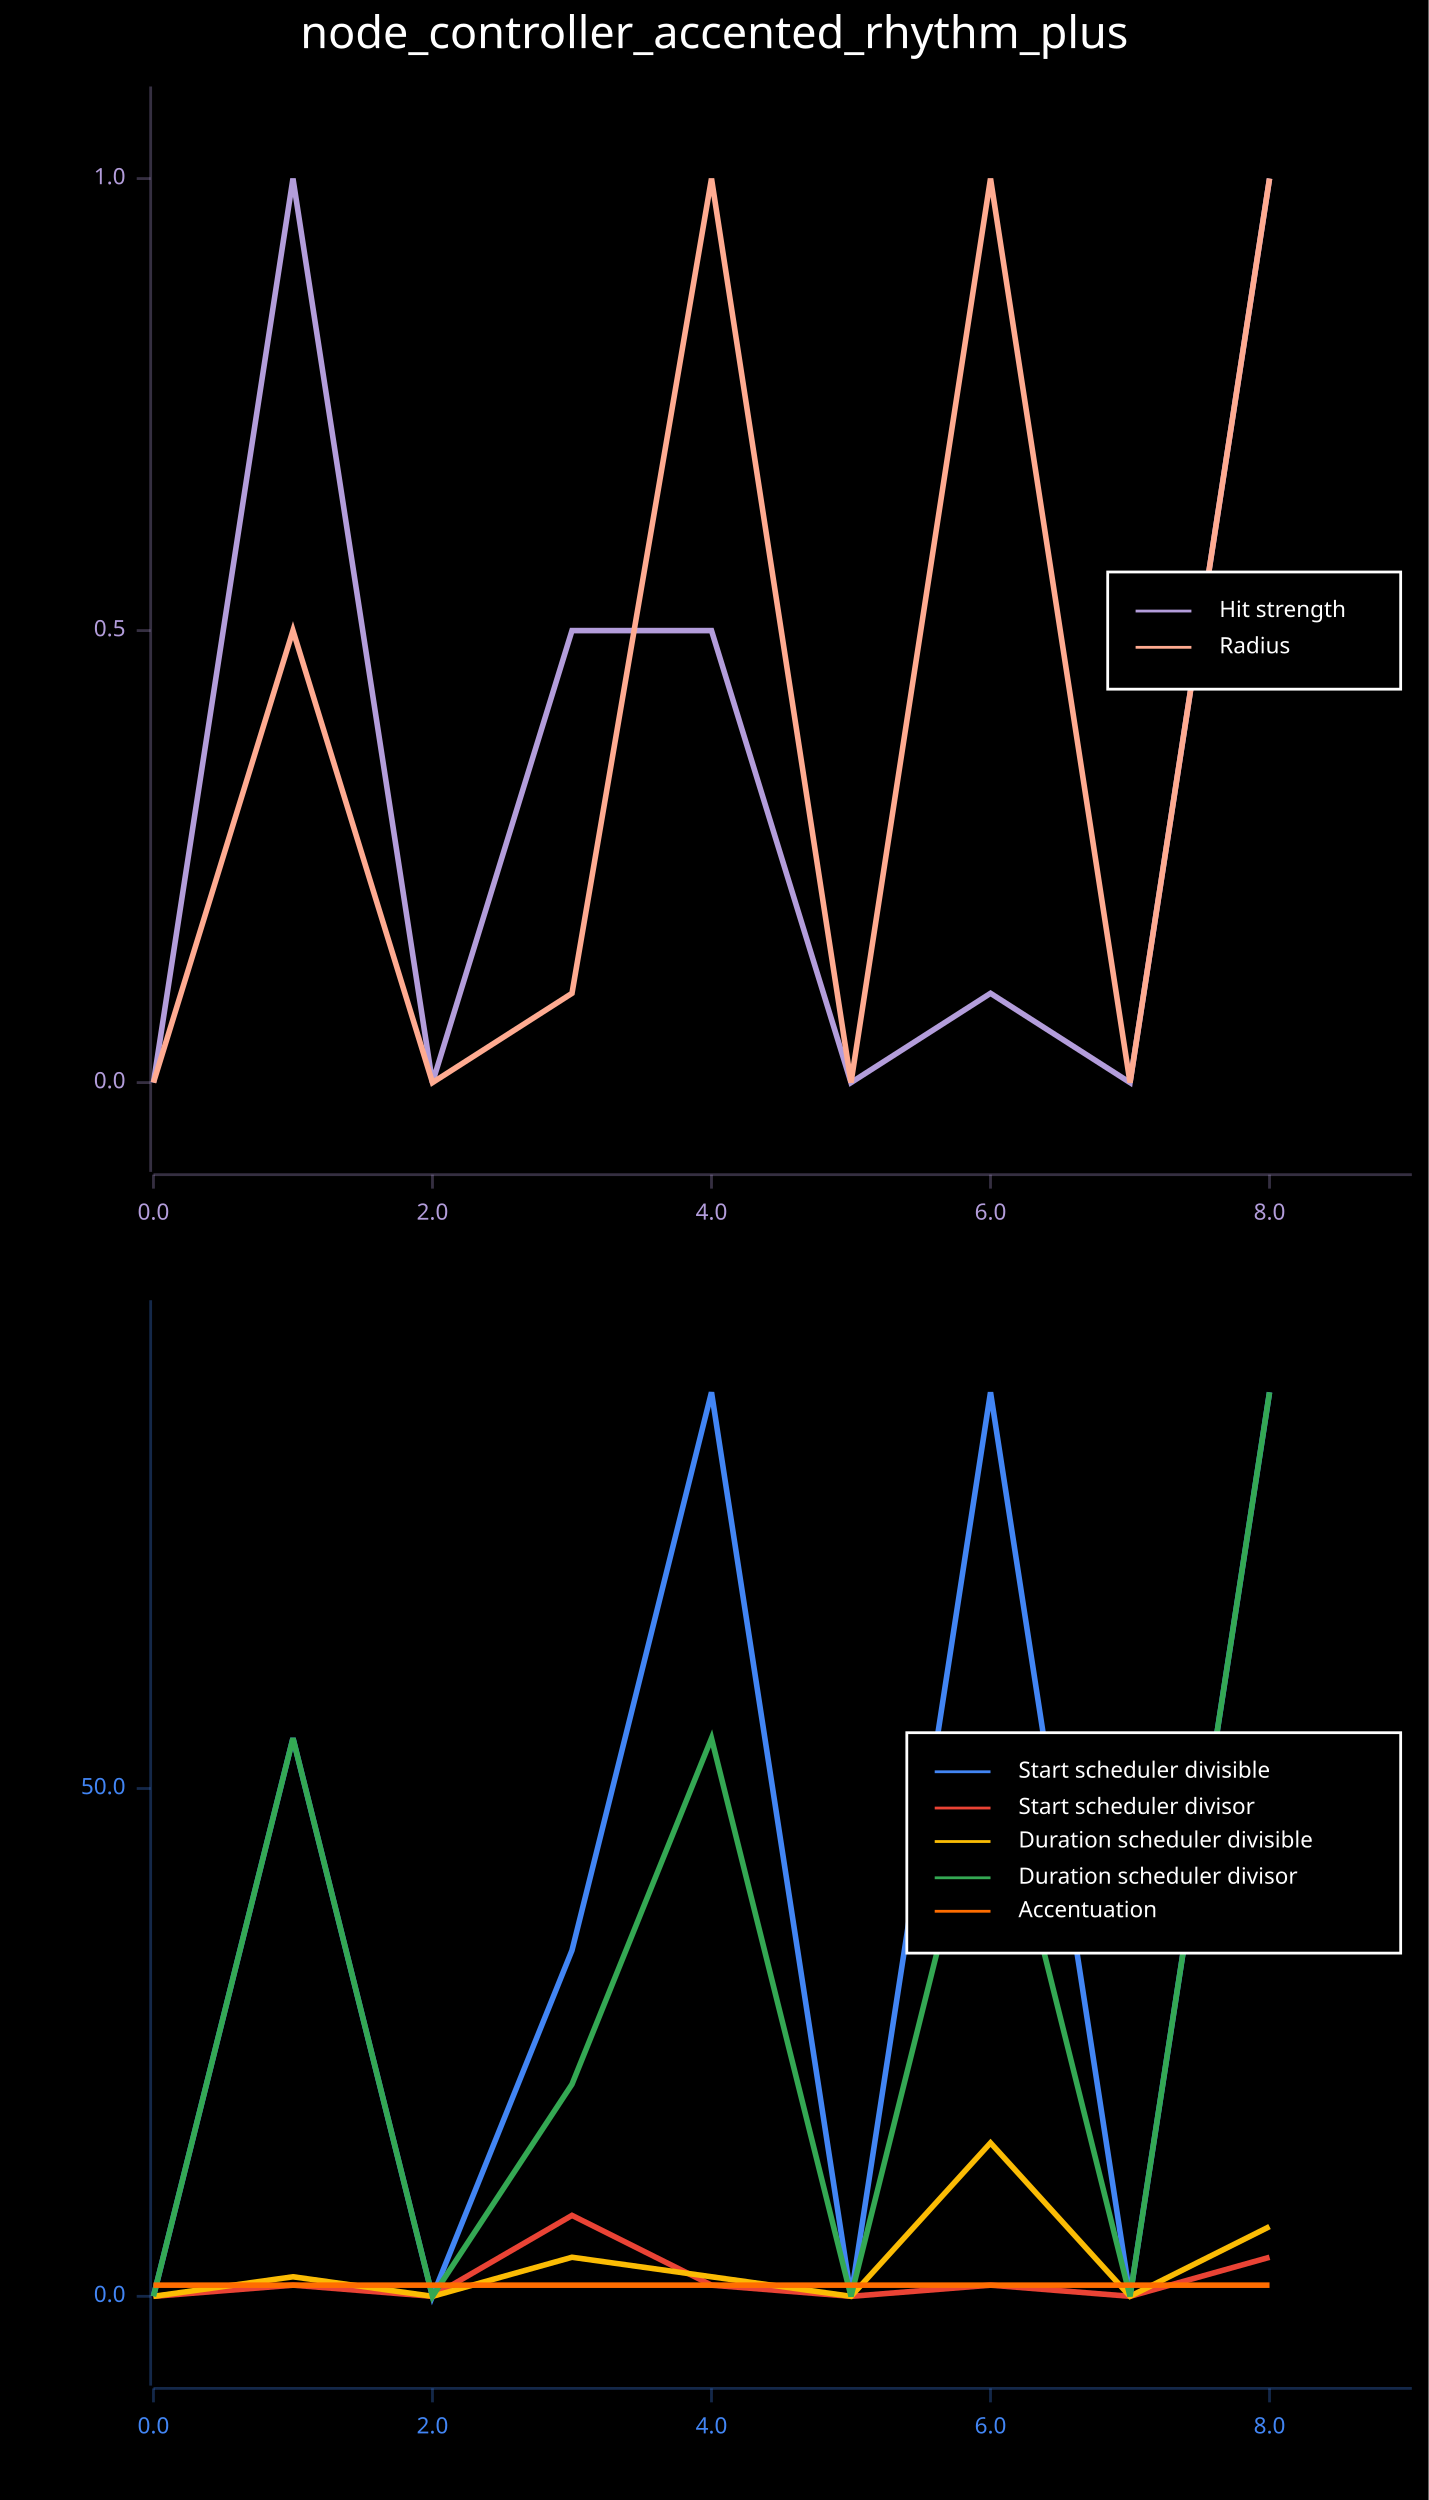
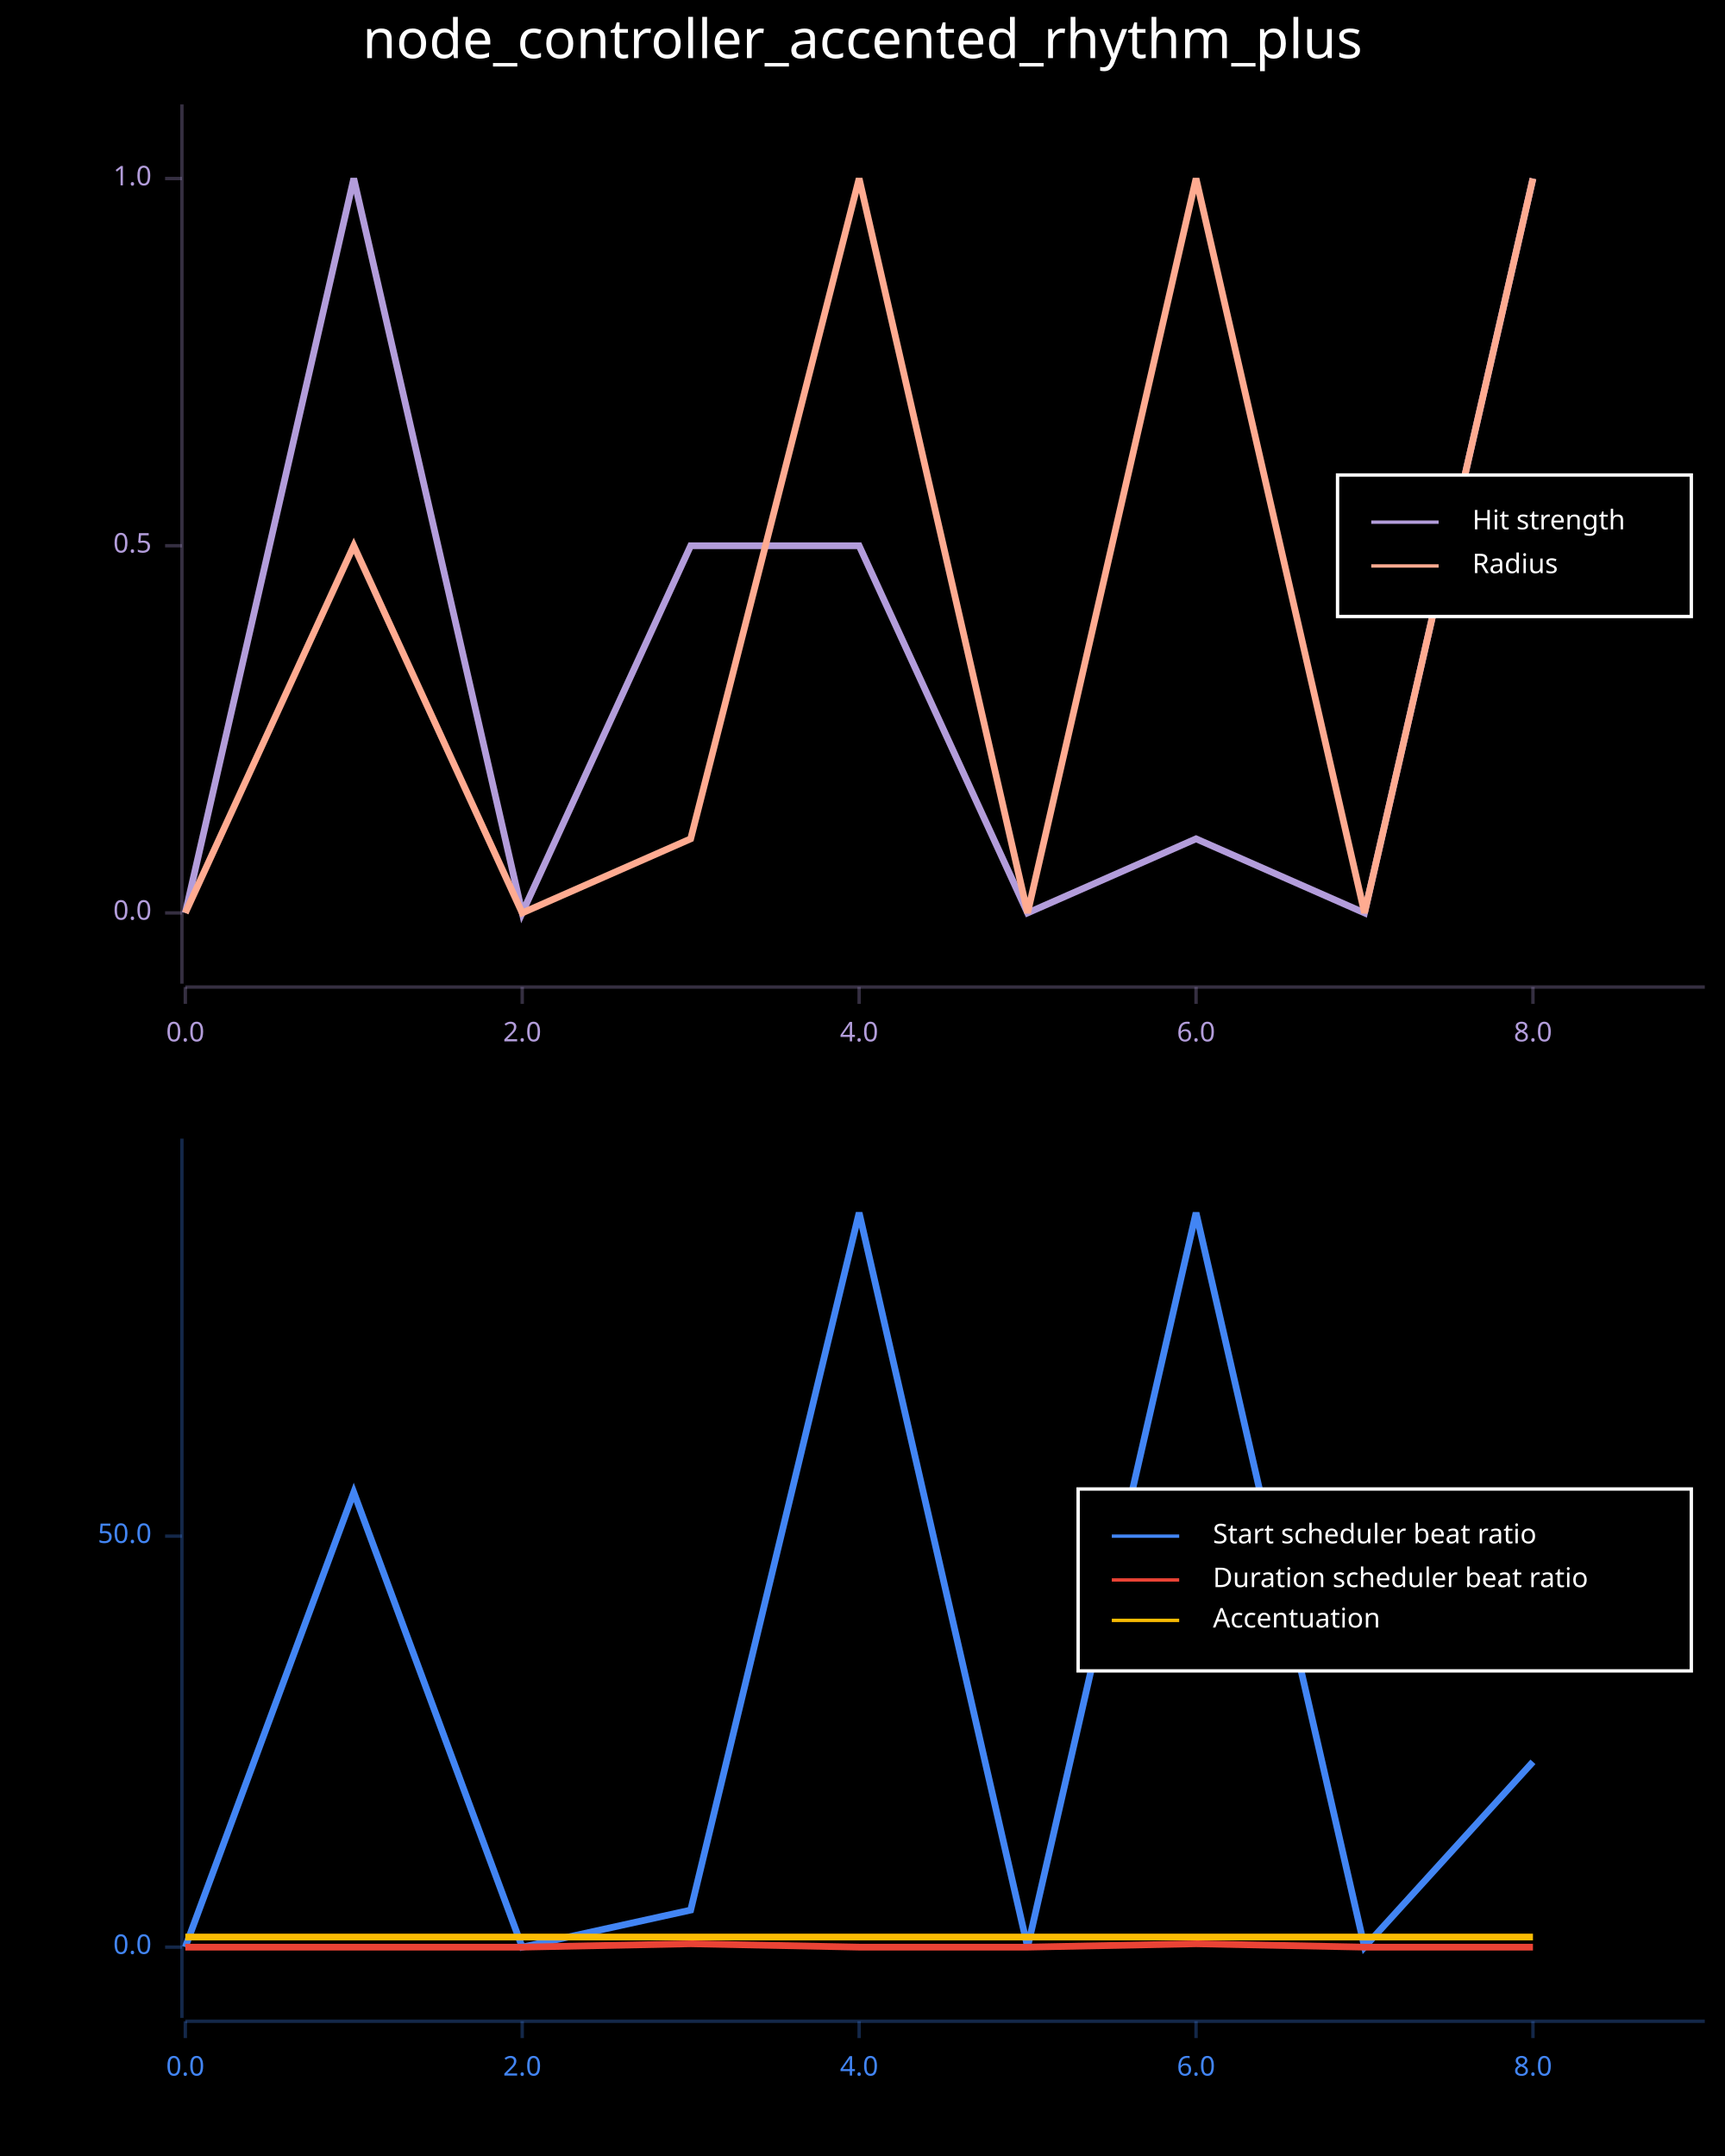
- <svg xmlns="http://www.w3.org/2000/svg" width="512" height="896" viewBox="0 0 512 896">
-   <rect x="0" y="0" width="512" height="896" opacity="1" fill="#000000" stroke="none" />
+ <svg xmlns="http://www.w3.org/2000/svg" width="512" height="640" viewBox="0 0 512 640">
+   <rect x="0" y="0" width="512" height="640" opacity="1" fill="#000000" stroke="none" />
  <text x="256" y="5" dy="0.76em" text-anchor="middle" font-family="sans-serif" font-size="16.129" opacity="1" fill="#FFFFFF">
node_controller_accented_rhythm_plus
</text>
-   <polyline fill="none" opacity="0.3" stroke="#B39DDB" stroke-width="1" points="54,31 54,420 " />
-   <text x="45" y="388" dy="0.5ex" text-anchor="end" font-family="sans-serif" font-size="8.065" opacity="1" fill="#B39DDB">
+   <polyline fill="none" opacity="0.3" stroke="#B39DDB" stroke-width="1" points="54,31 54,292 " />
+   <text x="45" y="271" dy="0.5ex" text-anchor="end" font-family="sans-serif" font-size="8.065" opacity="1" fill="#B39DDB">
0.0
</text>
-   <polyline fill="none" opacity="0.3" stroke="#B39DDB" stroke-width="1" points="49,388 54,388 " />
-   <text x="45" y="226" dy="0.5ex" text-anchor="end" font-family="sans-serif" font-size="8.065" opacity="1" fill="#B39DDB">
+   <polyline fill="none" opacity="0.3" stroke="#B39DDB" stroke-width="1" points="49,271 54,271 " />
+   <text x="45" y="162" dy="0.5ex" text-anchor="end" font-family="sans-serif" font-size="8.065" opacity="1" fill="#B39DDB">
0.5
</text>
-   <polyline fill="none" opacity="0.3" stroke="#B39DDB" stroke-width="1" points="49,226 54,226 " />
-   <text x="45" y="64" dy="0.5ex" text-anchor="end" font-family="sans-serif" font-size="8.065" opacity="1" fill="#B39DDB">
+   <polyline fill="none" opacity="0.3" stroke="#B39DDB" stroke-width="1" points="49,162 54,162 " />
+   <text x="45" y="53" dy="0.5ex" text-anchor="end" font-family="sans-serif" font-size="8.065" opacity="1" fill="#B39DDB">
1.0
</text>
-   <polyline fill="none" opacity="0.3" stroke="#B39DDB" stroke-width="1" points="49,64 54,64 " />
-   <polyline fill="none" opacity="0.3" stroke="#B39DDB" stroke-width="1" points="55,421 506,421 " />
-   <text x="55" y="431" dy="0.76em" text-anchor="middle" font-family="sans-serif" font-size="8.065" opacity="1" fill="#B39DDB">
+   <polyline fill="none" opacity="0.3" stroke="#B39DDB" stroke-width="1" points="49,53 54,53 " />
+   <polyline fill="none" opacity="0.3" stroke="#B39DDB" stroke-width="1" points="55,293 506,293 " />
+   <text x="55" y="303" dy="0.76em" text-anchor="middle" font-family="sans-serif" font-size="8.065" opacity="1" fill="#B39DDB">
0.0
</text>
-   <polyline fill="none" opacity="0.3" stroke="#B39DDB" stroke-width="1" points="55,421 55,426 " />
-   <text x="155" y="431" dy="0.76em" text-anchor="middle" font-family="sans-serif" font-size="8.065" opacity="1" fill="#B39DDB">
+   <polyline fill="none" opacity="0.3" stroke="#B39DDB" stroke-width="1" points="55,293 55,298 " />
+   <text x="155" y="303" dy="0.76em" text-anchor="middle" font-family="sans-serif" font-size="8.065" opacity="1" fill="#B39DDB">
2.0
</text>
-   <polyline fill="none" opacity="0.3" stroke="#B39DDB" stroke-width="1" points="155,421 155,426 " />
-   <text x="255" y="431" dy="0.76em" text-anchor="middle" font-family="sans-serif" font-size="8.065" opacity="1" fill="#B39DDB">
+   <polyline fill="none" opacity="0.3" stroke="#B39DDB" stroke-width="1" points="155,293 155,298 " />
+   <text x="255" y="303" dy="0.76em" text-anchor="middle" font-family="sans-serif" font-size="8.065" opacity="1" fill="#B39DDB">
4.0
</text>
-   <polyline fill="none" opacity="0.3" stroke="#B39DDB" stroke-width="1" points="255,421 255,426 " />
-   <text x="355" y="431" dy="0.76em" text-anchor="middle" font-family="sans-serif" font-size="8.065" opacity="1" fill="#B39DDB">
+   <polyline fill="none" opacity="0.3" stroke="#B39DDB" stroke-width="1" points="255,293 255,298 " />
+   <text x="355" y="303" dy="0.76em" text-anchor="middle" font-family="sans-serif" font-size="8.065" opacity="1" fill="#B39DDB">
6.0
</text>
-   <polyline fill="none" opacity="0.3" stroke="#B39DDB" stroke-width="1" points="355,421 355,426 " />
-   <text x="455" y="431" dy="0.76em" text-anchor="middle" font-family="sans-serif" font-size="8.065" opacity="1" fill="#B39DDB">
+   <polyline fill="none" opacity="0.3" stroke="#B39DDB" stroke-width="1" points="355,293 355,298 " />
+   <text x="455" y="303" dy="0.76em" text-anchor="middle" font-family="sans-serif" font-size="8.065" opacity="1" fill="#B39DDB">
8.0
</text>
-   <polyline fill="none" opacity="0.3" stroke="#B39DDB" stroke-width="1" points="455,421 455,426 " />
-   <polyline fill="none" opacity="1" stroke="#B39DDB" stroke-width="2" points="55,388 105,64 155,388 205,226 255,226 305,388 355,356 405,388 455,64 " />
-   <polyline fill="none" opacity="1" stroke="#FFAB91" stroke-width="2" points="55,388 105,226 155,388 205,356 255,64 305,388 355,64 405,388 455,64 " />
-   <rect x="397" y="205" width="105" height="42" opacity="1" fill="#000000" stroke="none" />
-   <rect x="397" y="205" width="105" height="42" opacity="1" fill="none" stroke="#FFFFFF" />
-   <text x="437" y="215" dy="0.76em" text-anchor="start" font-family="sans-serif" font-size="8.065" opacity="1" fill="#FFFFFF">
+   <polyline fill="none" opacity="0.3" stroke="#B39DDB" stroke-width="1" points="455,293 455,298 " />
+   <polyline fill="none" opacity="1" stroke="#B39DDB" stroke-width="2" points="55,271 105,53 155,271 205,162 255,162 305,271 355,249 405,271 455,53 " />
+   <polyline fill="none" opacity="1" stroke="#FFAB91" stroke-width="2" points="55,271 105,162 155,271 205,249 255,53 305,271 355,53 405,271 455,53 " />
+   <rect x="397" y="141" width="105" height="42" opacity="1" fill="#000000" stroke="none" />
+   <rect x="397" y="141" width="105" height="42" opacity="1" fill="none" stroke="#FFFFFF" />
+   <text x="437" y="151" dy="0.76em" text-anchor="start" font-family="sans-serif" font-size="8.065" opacity="1" fill="#FFFFFF">
Hit strength
</text>
-   <text x="437" y="228" dy="0.76em" text-anchor="start" font-family="sans-serif" font-size="8.065" opacity="1" fill="#FFFFFF">
+   <text x="437" y="164" dy="0.76em" text-anchor="start" font-family="sans-serif" font-size="8.065" opacity="1" fill="#FFFFFF">
Radius
</text>
-   <polyline fill="none" opacity="1" stroke="#B39DDB" stroke-width="1" points="407,219 427,219 " />
-   <polyline fill="none" opacity="1" stroke="#FFAB91" stroke-width="1" points="407,232 427,232 " />
-   <polyline fill="none" opacity="0.3" stroke="#4285F4" stroke-width="1" points="54,466 54,855 " />
-   <text x="45" y="823" dy="0.5ex" text-anchor="end" font-family="sans-serif" font-size="8.065" opacity="1" fill="#4285F4">
+   <polyline fill="none" opacity="1" stroke="#B39DDB" stroke-width="1" points="407,155 427,155 " />
+   <polyline fill="none" opacity="1" stroke="#FFAB91" stroke-width="1" points="407,168 427,168 " />
+   <polyline fill="none" opacity="0.3" stroke="#4285F4" stroke-width="1" points="54,338 54,599 " />
+   <text x="45" y="578" dy="0.5ex" text-anchor="end" font-family="sans-serif" font-size="8.065" opacity="1" fill="#4285F4">
0.0
</text>
-   <polyline fill="none" opacity="0.3" stroke="#4285F4" stroke-width="1" points="49,823 54,823 " />
-   <text x="45" y="641" dy="0.5ex" text-anchor="end" font-family="sans-serif" font-size="8.065" opacity="1" fill="#4285F4">
+   <polyline fill="none" opacity="0.3" stroke="#4285F4" stroke-width="1" points="49,578 54,578 " />
+   <text x="45" y="456" dy="0.5ex" text-anchor="end" font-family="sans-serif" font-size="8.065" opacity="1" fill="#4285F4">
50.0
</text>
-   <polyline fill="none" opacity="0.3" stroke="#4285F4" stroke-width="1" points="49,641 54,641 " />
-   <polyline fill="none" opacity="0.3" stroke="#4285F4" stroke-width="1" points="55,856 506,856 " />
-   <text x="55" y="866" dy="0.76em" text-anchor="middle" font-family="sans-serif" font-size="8.065" opacity="1" fill="#4285F4">
+   <polyline fill="none" opacity="0.3" stroke="#4285F4" stroke-width="1" points="49,456 54,456 " />
+   <polyline fill="none" opacity="0.3" stroke="#4285F4" stroke-width="1" points="55,600 506,600 " />
+   <text x="55" y="610" dy="0.76em" text-anchor="middle" font-family="sans-serif" font-size="8.065" opacity="1" fill="#4285F4">
0.0
</text>
-   <polyline fill="none" opacity="0.3" stroke="#4285F4" stroke-width="1" points="55,856 55,861 " />
-   <text x="155" y="866" dy="0.76em" text-anchor="middle" font-family="sans-serif" font-size="8.065" opacity="1" fill="#4285F4">
+   <polyline fill="none" opacity="0.3" stroke="#4285F4" stroke-width="1" points="55,600 55,605 " />
+   <text x="155" y="610" dy="0.76em" text-anchor="middle" font-family="sans-serif" font-size="8.065" opacity="1" fill="#4285F4">
2.0
</text>
-   <polyline fill="none" opacity="0.3" stroke="#4285F4" stroke-width="1" points="155,856 155,861 " />
-   <text x="255" y="866" dy="0.76em" text-anchor="middle" font-family="sans-serif" font-size="8.065" opacity="1" fill="#4285F4">
+   <polyline fill="none" opacity="0.3" stroke="#4285F4" stroke-width="1" points="155,600 155,605 " />
+   <text x="255" y="610" dy="0.76em" text-anchor="middle" font-family="sans-serif" font-size="8.065" opacity="1" fill="#4285F4">
4.0
</text>
-   <polyline fill="none" opacity="0.3" stroke="#4285F4" stroke-width="1" points="255,856 255,861 " />
-   <text x="355" y="866" dy="0.76em" text-anchor="middle" font-family="sans-serif" font-size="8.065" opacity="1" fill="#4285F4">
+   <polyline fill="none" opacity="0.3" stroke="#4285F4" stroke-width="1" points="255,600 255,605 " />
+   <text x="355" y="610" dy="0.76em" text-anchor="middle" font-family="sans-serif" font-size="8.065" opacity="1" fill="#4285F4">
6.0
</text>
-   <polyline fill="none" opacity="0.3" stroke="#4285F4" stroke-width="1" points="355,856 355,861 " />
-   <text x="455" y="866" dy="0.76em" text-anchor="middle" font-family="sans-serif" font-size="8.065" opacity="1" fill="#4285F4">
+   <polyline fill="none" opacity="0.3" stroke="#4285F4" stroke-width="1" points="355,600 355,605 " />
+   <text x="455" y="610" dy="0.76em" text-anchor="middle" font-family="sans-serif" font-size="8.065" opacity="1" fill="#4285F4">
8.0
</text>
-   <polyline fill="none" opacity="0.3" stroke="#4285F4" stroke-width="1" points="455,856 455,861 " />
-   <polyline fill="none" opacity="1" stroke="#4285F4" stroke-width="2" points="55,823 105,623 155,823 205,699 255,499 305,823 355,499 405,823 455,499 " />
-   <polyline fill="none" opacity="1" stroke="#EA4335" stroke-width="2" points="55,823 105,819 155,823 205,794 255,819 305,823 355,819 405,823 455,809 " />
-   <polyline fill="none" opacity="1" stroke="#FBBC04" stroke-width="2" points="55,823 105,816 155,823 205,809 255,816 305,823 355,768 405,823 455,798 " />
-   <polyline fill="none" opacity="1" stroke="#34A853" stroke-width="2" points="55,823 105,623 155,823 205,747 255,623 305,823 355,623 405,823 455,499 " />
-   <polyline fill="none" opacity="1" stroke="#FF6D00" stroke-width="2" points="55,819 105,819 155,819 205,819 255,819 305,819 355,819 405,819 455,819 " />
-   <rect x="325" y="621" width="177" height="79" opacity="1" fill="#000000" stroke="none" />
-   <rect x="325" y="621" width="177" height="79" opacity="1" fill="none" stroke="#FFFFFF" />
-   <text x="365" y="631" dy="0.76em" text-anchor="start" font-family="sans-serif" font-size="8.065" opacity="1" fill="#FFFFFF">
- Start scheduler divisible
+   <polyline fill="none" opacity="0.3" stroke="#4285F4" stroke-width="1" points="455,600 455,605 " />
+   <polyline fill="none" opacity="1" stroke="#4285F4" stroke-width="2" points="55,578 105,443 155,578 205,567 255,360 305,578 355,360 405,578 455,523 " />
+   <polyline fill="none" opacity="1" stroke="#EA4335" stroke-width="2" points="55,578 105,578 155,578 205,577 255,578 305,578 355,577 405,578 455,578 " />
+   <polyline fill="none" opacity="1" stroke="#FBBC04" stroke-width="2" points="55,575 105,575 155,575 205,575 255,575 305,575 355,575 405,575 455,575 " />
+   <rect x="320" y="442" width="182" height="54" opacity="1" fill="#000000" stroke="none" />
+   <rect x="320" y="442" width="182" height="54" opacity="1" fill="none" stroke="#FFFFFF" />
+   <text x="360" y="452" dy="0.76em" text-anchor="start" font-family="sans-serif" font-size="8.065" opacity="1" fill="#FFFFFF">
+ Start scheduler beat ratio
</text>
-   <text x="365" y="644" dy="0.76em" text-anchor="start" font-family="sans-serif" font-size="8.065" opacity="1" fill="#FFFFFF">
- Start scheduler divisor
+   <text x="360" y="465" dy="0.76em" text-anchor="start" font-family="sans-serif" font-size="8.065" opacity="1" fill="#FFFFFF">
+ Duration scheduler beat ratio
</text>
-   <text x="365" y="656" dy="0.76em" text-anchor="start" font-family="sans-serif" font-size="8.065" opacity="1" fill="#FFFFFF">
- Duration scheduler divisible
- </text>
-   <text x="365" y="669" dy="0.76em" text-anchor="start" font-family="sans-serif" font-size="8.065" opacity="1" fill="#FFFFFF">
- Duration scheduler divisor
- </text>
-   <text x="365" y="681" dy="0.76em" text-anchor="start" font-family="sans-serif" font-size="8.065" opacity="1" fill="#FFFFFF">
+   <text x="360" y="477" dy="0.76em" text-anchor="start" font-family="sans-serif" font-size="8.065" opacity="1" fill="#FFFFFF">
Accentuation
</text>
-   <polyline fill="none" opacity="1" stroke="#4285F4" stroke-width="1" points="335,635 355,635 " />
-   <polyline fill="none" opacity="1" stroke="#EA4335" stroke-width="1" points="335,648 355,648 " />
-   <polyline fill="none" opacity="1" stroke="#FBBC04" stroke-width="1" points="335,660 355,660 " />
-   <polyline fill="none" opacity="1" stroke="#34A853" stroke-width="1" points="335,673 355,673 " />
-   <polyline fill="none" opacity="1" stroke="#FF6D00" stroke-width="1" points="335,685 355,685 " />
+   <polyline fill="none" opacity="1" stroke="#4285F4" stroke-width="1" points="330,456 350,456 " />
+   <polyline fill="none" opacity="1" stroke="#EA4335" stroke-width="1" points="330,469 350,469 " />
+   <polyline fill="none" opacity="1" stroke="#FBBC04" stroke-width="1" points="330,481 350,481 " />
</svg>
